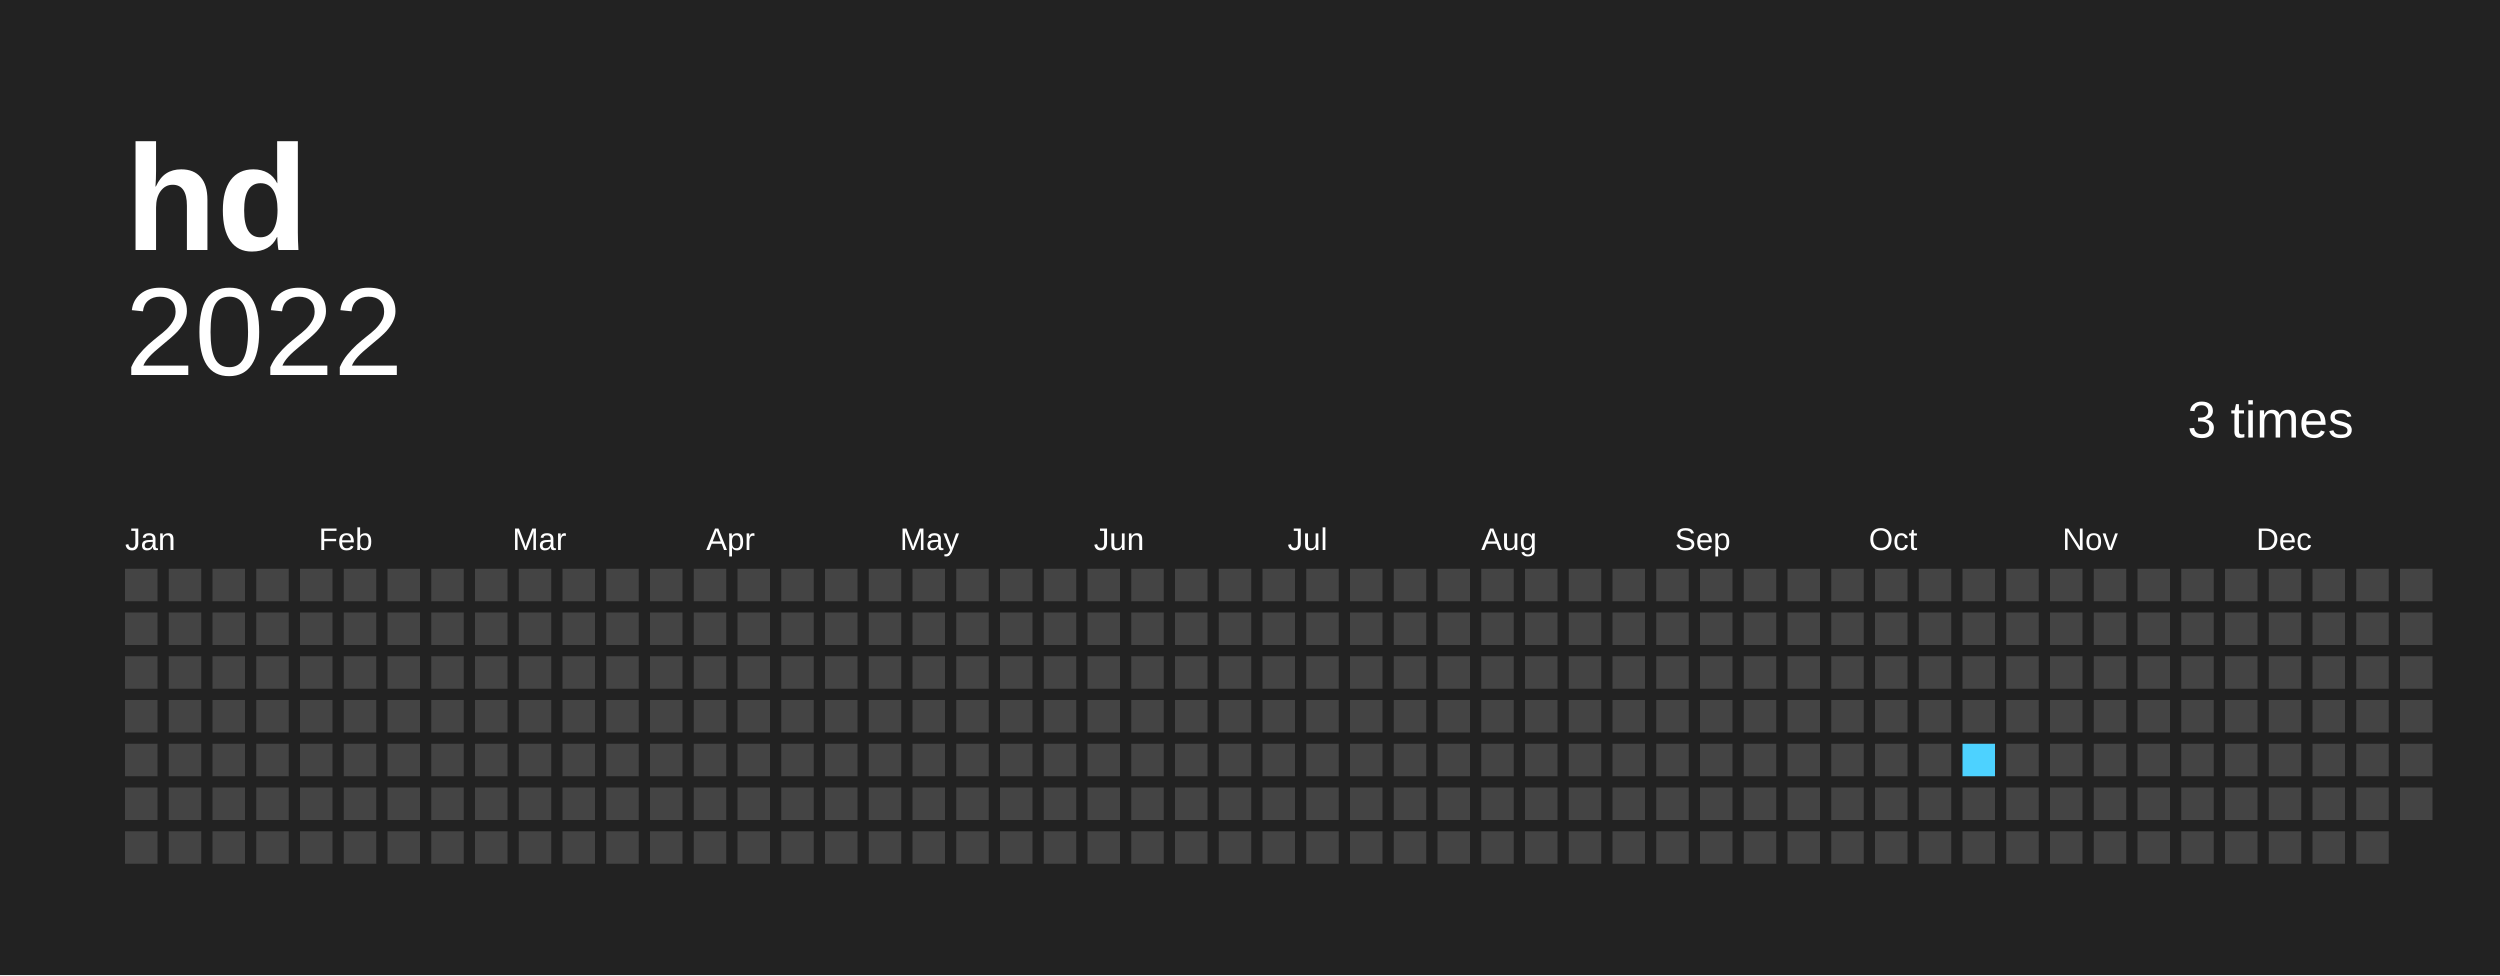
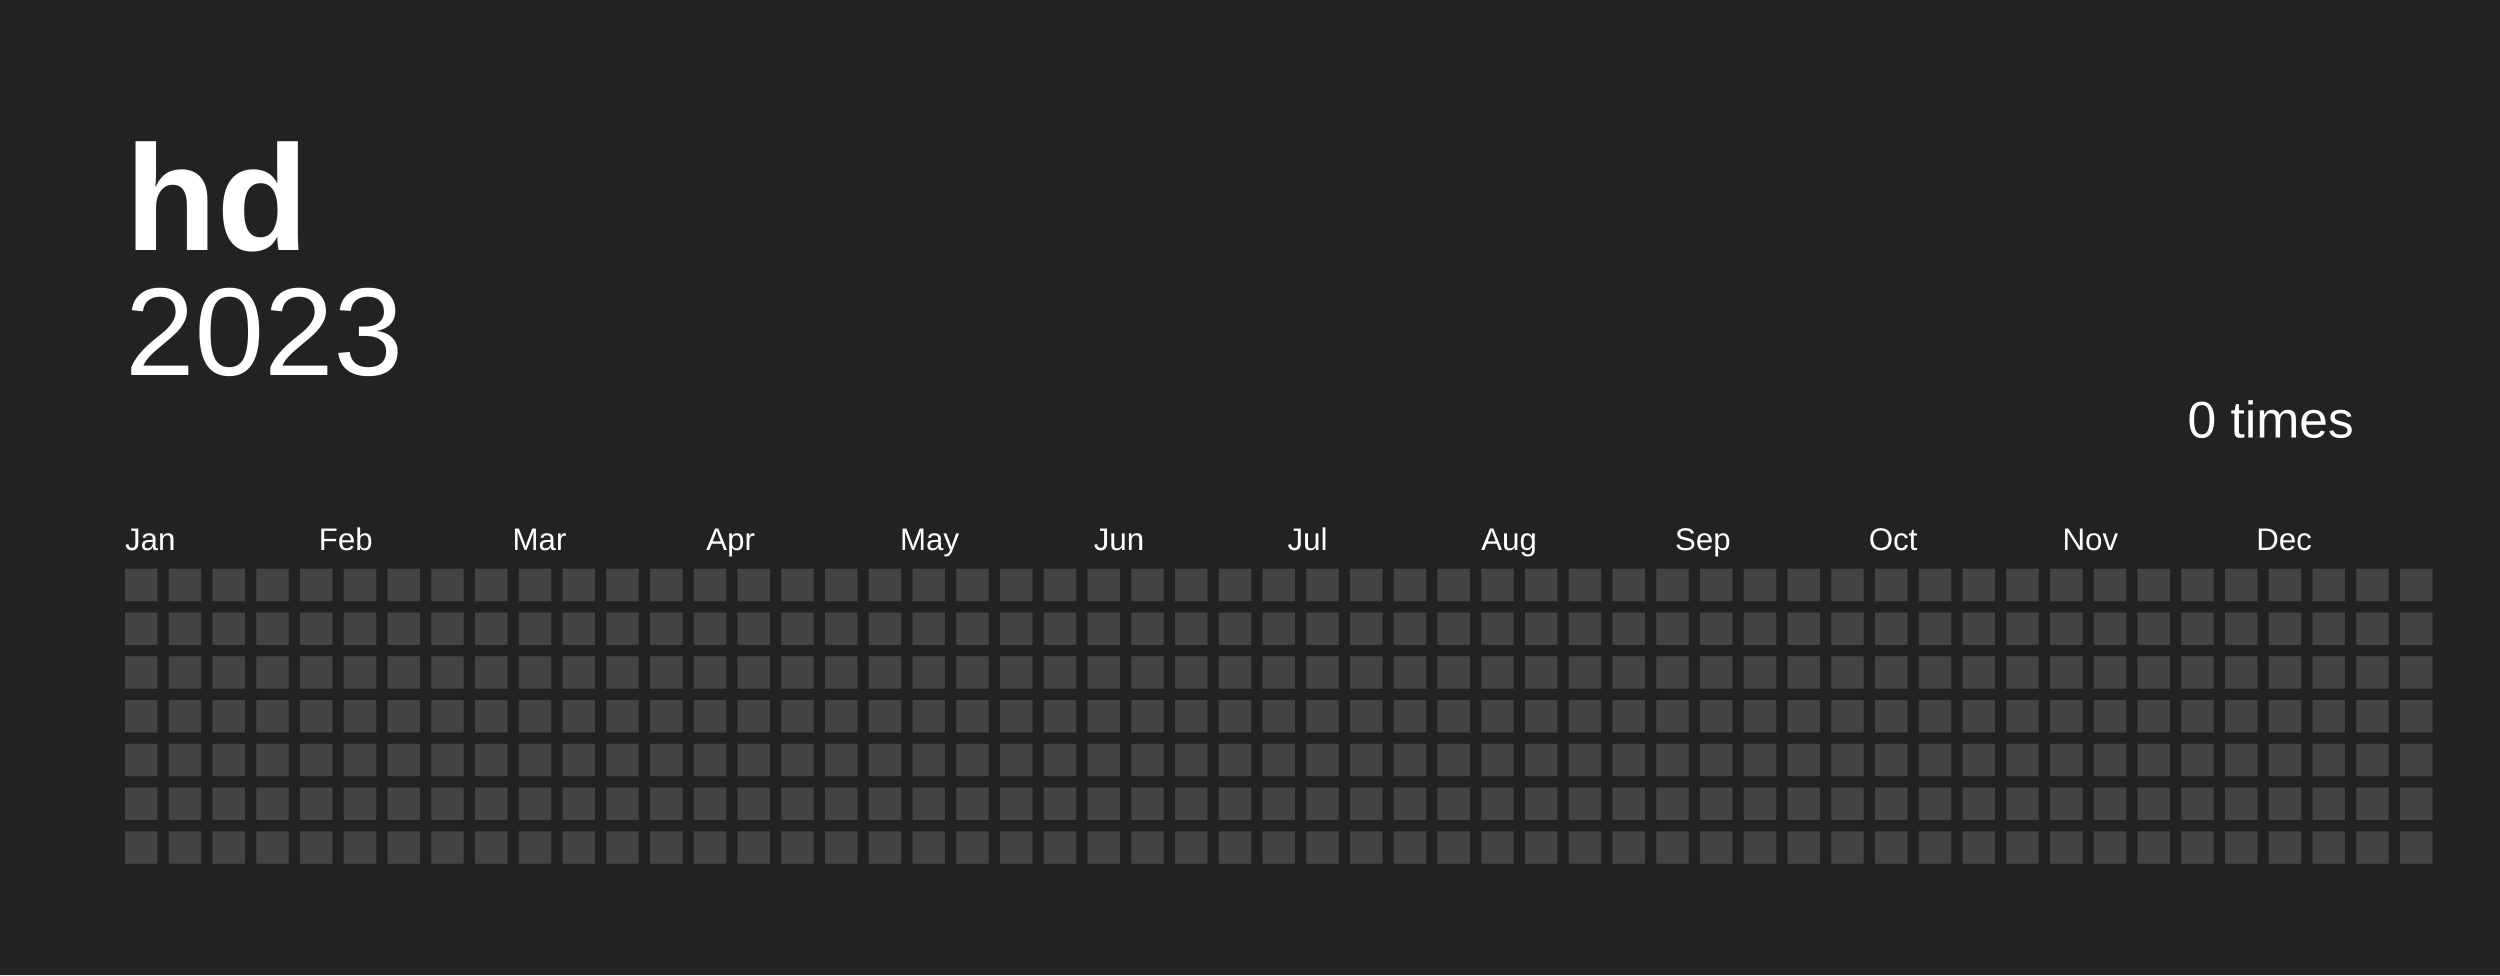
<svg xmlns="http://www.w3.org/2000/svg" baseProfile="full" height="78mm" version="1.1" viewBox="0,0,200,78" width="200mm">
  <defs />
  <rect fill="#222222" height="78" width="200" x="0" y="0" />
  <text fill="#FFFFFF" style="font-size:12px; font-family:Arial; font-weight:bold;" x="10" y="20">hd</text>
-   <text alignment-baseline="hanging" fill="#FFFFFF" style="font-size:10.0px; font-family:Arial;" x="10" y="30">2022</text>
-   <text alignment-baseline="hanging" fill="#FFFFFF" style="font-size:4.125px; font-family:Arial;" x="175" y="35">3 times</text>
+   <text alignment-baseline="hanging" fill="#FFFFFF" style="font-size:10.0px; font-family:Arial;" x="10" y="30">2023</text>
+   <text alignment-baseline="hanging" fill="#FFFFFF" style="font-size:4.125px; font-family:Arial;" x="175" y="35">0 times</text>
  <text fill="#FFFFFF" style="font-size:2.5px; font-family:Arial" x="10.0" y="44">Jan</text>
  <text fill="#FFFFFF" style="font-size:2.5px; font-family:Arial" x="25.5" y="44">Feb</text>
  <text fill="#FFFFFF" style="font-size:2.5px; font-family:Arial" x="41.0" y="44">Mar</text>
  <text fill="#FFFFFF" style="font-size:2.5px; font-family:Arial" x="56.5" y="44">Apr</text>
  <text fill="#FFFFFF" style="font-size:2.5px; font-family:Arial" x="72.0" y="44">May</text>
  <text fill="#FFFFFF" style="font-size:2.5px; font-family:Arial" x="87.5" y="44">Jun</text>
  <text fill="#FFFFFF" style="font-size:2.5px; font-family:Arial" x="103.0" y="44">Jul</text>
  <text fill="#FFFFFF" style="font-size:2.5px; font-family:Arial" x="118.5" y="44">Aug</text>
  <text fill="#FFFFFF" style="font-size:2.5px; font-family:Arial" x="134.0" y="44">Sep</text>
  <text fill="#FFFFFF" style="font-size:2.5px; font-family:Arial" x="149.5" y="44">Oct</text>
  <text fill="#FFFFFF" style="font-size:2.5px; font-family:Arial" x="165.0" y="44">Nov</text>
  <text fill="#FFFFFF" style="font-size:2.5px; font-family:Arial" x="180.5" y="44">Dec</text>
  <rect fill="#444444" height="2.6" width="2.6" x="10.0" y="45.5" />
  <rect fill="#444444" height="2.6" width="2.6" x="10.0" y="49.0" />
  <rect fill="#444444" height="2.6" width="2.6" x="10.0" y="52.5" />
  <rect fill="#444444" height="2.6" width="2.6" x="10.0" y="56.0" />
  <rect fill="#444444" height="2.6" width="2.6" x="10.0" y="59.5" />
  <rect fill="#444444" height="2.6" width="2.6" x="10.0" y="63.0" />
  <rect fill="#444444" height="2.6" width="2.6" x="10.0" y="66.5" />
  <rect fill="#444444" height="2.6" width="2.6" x="13.5" y="45.5" />
  <rect fill="#444444" height="2.6" width="2.6" x="13.5" y="49.0" />
  <rect fill="#444444" height="2.6" width="2.6" x="13.5" y="52.5" />
  <rect fill="#444444" height="2.6" width="2.6" x="13.5" y="56.0" />
  <rect fill="#444444" height="2.6" width="2.6" x="13.5" y="59.5" />
  <rect fill="#444444" height="2.6" width="2.6" x="13.5" y="63.0" />
  <rect fill="#444444" height="2.6" width="2.6" x="13.5" y="66.5" />
  <rect fill="#444444" height="2.6" width="2.6" x="17.0" y="45.5" />
  <rect fill="#444444" height="2.6" width="2.6" x="17.0" y="49.0" />
  <rect fill="#444444" height="2.6" width="2.6" x="17.0" y="52.5" />
  <rect fill="#444444" height="2.6" width="2.6" x="17.0" y="56.0" />
  <rect fill="#444444" height="2.6" width="2.6" x="17.0" y="59.5" />
  <rect fill="#444444" height="2.6" width="2.6" x="17.0" y="63.0" />
  <rect fill="#444444" height="2.6" width="2.6" x="17.0" y="66.5" />
  <rect fill="#444444" height="2.6" width="2.6" x="20.5" y="45.5" />
  <rect fill="#444444" height="2.6" width="2.6" x="20.5" y="49.0" />
  <rect fill="#444444" height="2.6" width="2.6" x="20.5" y="52.5" />
  <rect fill="#444444" height="2.6" width="2.6" x="20.5" y="56.0" />
  <rect fill="#444444" height="2.6" width="2.6" x="20.5" y="59.5" />
  <rect fill="#444444" height="2.6" width="2.6" x="20.5" y="63.0" />
  <rect fill="#444444" height="2.6" width="2.6" x="20.5" y="66.5" />
  <rect fill="#444444" height="2.6" width="2.6" x="24.0" y="45.5" />
  <rect fill="#444444" height="2.6" width="2.6" x="24.0" y="49.0" />
  <rect fill="#444444" height="2.6" width="2.6" x="24.0" y="52.5" />
  <rect fill="#444444" height="2.6" width="2.6" x="24.0" y="56.0" />
  <rect fill="#444444" height="2.6" width="2.6" x="24.0" y="59.5" />
  <rect fill="#444444" height="2.6" width="2.6" x="24.0" y="63.0" />
  <rect fill="#444444" height="2.6" width="2.6" x="24.0" y="66.5" />
  <rect fill="#444444" height="2.6" width="2.6" x="27.5" y="45.5" />
  <rect fill="#444444" height="2.6" width="2.6" x="27.5" y="49.0" />
  <rect fill="#444444" height="2.6" width="2.6" x="27.5" y="52.5" />
  <rect fill="#444444" height="2.6" width="2.6" x="27.5" y="56.0" />
  <rect fill="#444444" height="2.6" width="2.6" x="27.5" y="59.5" />
  <rect fill="#444444" height="2.6" width="2.6" x="27.5" y="63.0" />
  <rect fill="#444444" height="2.6" width="2.6" x="27.5" y="66.5" />
  <rect fill="#444444" height="2.6" width="2.6" x="31.0" y="45.5" />
  <rect fill="#444444" height="2.6" width="2.6" x="31.0" y="49.0" />
  <rect fill="#444444" height="2.6" width="2.6" x="31.0" y="52.5" />
  <rect fill="#444444" height="2.6" width="2.6" x="31.0" y="56.0" />
  <rect fill="#444444" height="2.6" width="2.6" x="31.0" y="59.5" />
  <rect fill="#444444" height="2.6" width="2.6" x="31.0" y="63.0" />
  <rect fill="#444444" height="2.6" width="2.6" x="31.0" y="66.5" />
  <rect fill="#444444" height="2.6" width="2.6" x="34.5" y="45.5" />
  <rect fill="#444444" height="2.6" width="2.6" x="34.5" y="49.0" />
  <rect fill="#444444" height="2.6" width="2.6" x="34.5" y="52.5" />
  <rect fill="#444444" height="2.6" width="2.6" x="34.5" y="56.0" />
  <rect fill="#444444" height="2.6" width="2.6" x="34.5" y="59.5" />
  <rect fill="#444444" height="2.6" width="2.6" x="34.5" y="63.0" />
  <rect fill="#444444" height="2.6" width="2.6" x="34.5" y="66.5" />
  <rect fill="#444444" height="2.6" width="2.6" x="38.0" y="45.5" />
  <rect fill="#444444" height="2.6" width="2.6" x="38.0" y="49.0" />
  <rect fill="#444444" height="2.6" width="2.6" x="38.0" y="52.5" />
  <rect fill="#444444" height="2.6" width="2.6" x="38.0" y="56.0" />
  <rect fill="#444444" height="2.6" width="2.6" x="38.0" y="59.5" />
  <rect fill="#444444" height="2.6" width="2.6" x="38.0" y="63.0" />
  <rect fill="#444444" height="2.6" width="2.6" x="38.0" y="66.5" />
  <rect fill="#444444" height="2.6" width="2.6" x="41.5" y="45.5" />
  <rect fill="#444444" height="2.6" width="2.6" x="41.5" y="49.0" />
  <rect fill="#444444" height="2.6" width="2.6" x="41.5" y="52.5" />
  <rect fill="#444444" height="2.6" width="2.6" x="41.5" y="56.0" />
  <rect fill="#444444" height="2.6" width="2.6" x="41.5" y="59.5" />
  <rect fill="#444444" height="2.6" width="2.6" x="41.5" y="63.0" />
  <rect fill="#444444" height="2.6" width="2.6" x="41.5" y="66.5" />
  <rect fill="#444444" height="2.6" width="2.6" x="45.0" y="45.5" />
  <rect fill="#444444" height="2.6" width="2.6" x="45.0" y="49.0" />
  <rect fill="#444444" height="2.6" width="2.6" x="45.0" y="52.5" />
  <rect fill="#444444" height="2.6" width="2.6" x="45.0" y="56.0" />
  <rect fill="#444444" height="2.6" width="2.6" x="45.0" y="59.5" />
  <rect fill="#444444" height="2.6" width="2.6" x="45.0" y="63.0" />
  <rect fill="#444444" height="2.6" width="2.6" x="45.0" y="66.5" />
  <rect fill="#444444" height="2.6" width="2.6" x="48.5" y="45.5" />
  <rect fill="#444444" height="2.6" width="2.6" x="48.5" y="49.0" />
  <rect fill="#444444" height="2.6" width="2.6" x="48.5" y="52.5" />
  <rect fill="#444444" height="2.6" width="2.6" x="48.5" y="56.0" />
  <rect fill="#444444" height="2.6" width="2.6" x="48.5" y="59.5" />
  <rect fill="#444444" height="2.6" width="2.6" x="48.5" y="63.0" />
  <rect fill="#444444" height="2.6" width="2.6" x="48.5" y="66.5" />
  <rect fill="#444444" height="2.6" width="2.6" x="52.0" y="45.5" />
  <rect fill="#444444" height="2.6" width="2.6" x="52.0" y="49.0" />
  <rect fill="#444444" height="2.6" width="2.6" x="52.0" y="52.5" />
  <rect fill="#444444" height="2.6" width="2.6" x="52.0" y="56.0" />
  <rect fill="#444444" height="2.6" width="2.6" x="52.0" y="59.5" />
  <rect fill="#444444" height="2.6" width="2.6" x="52.0" y="63.0" />
  <rect fill="#444444" height="2.6" width="2.6" x="52.0" y="66.5" />
  <rect fill="#444444" height="2.6" width="2.6" x="55.5" y="45.5" />
  <rect fill="#444444" height="2.6" width="2.6" x="55.5" y="49.0" />
  <rect fill="#444444" height="2.6" width="2.6" x="55.5" y="52.5" />
  <rect fill="#444444" height="2.6" width="2.6" x="55.5" y="56.0" />
  <rect fill="#444444" height="2.6" width="2.6" x="55.5" y="59.5" />
  <rect fill="#444444" height="2.6" width="2.6" x="55.5" y="63.0" />
  <rect fill="#444444" height="2.6" width="2.6" x="55.5" y="66.5" />
  <rect fill="#444444" height="2.6" width="2.6" x="59.0" y="45.5" />
  <rect fill="#444444" height="2.6" width="2.6" x="59.0" y="49.0" />
  <rect fill="#444444" height="2.6" width="2.6" x="59.0" y="52.5" />
  <rect fill="#444444" height="2.6" width="2.6" x="59.0" y="56.0" />
  <rect fill="#444444" height="2.6" width="2.6" x="59.0" y="59.5" />
  <rect fill="#444444" height="2.6" width="2.6" x="59.0" y="63.0" />
  <rect fill="#444444" height="2.6" width="2.6" x="59.0" y="66.5" />
  <rect fill="#444444" height="2.6" width="2.6" x="62.5" y="45.5" />
  <rect fill="#444444" height="2.6" width="2.6" x="62.5" y="49.0" />
  <rect fill="#444444" height="2.6" width="2.6" x="62.5" y="52.5" />
  <rect fill="#444444" height="2.6" width="2.6" x="62.5" y="56.0" />
  <rect fill="#444444" height="2.6" width="2.6" x="62.5" y="59.5" />
  <rect fill="#444444" height="2.6" width="2.6" x="62.5" y="63.0" />
  <rect fill="#444444" height="2.6" width="2.6" x="62.5" y="66.5" />
  <rect fill="#444444" height="2.6" width="2.6" x="66.0" y="45.5" />
  <rect fill="#444444" height="2.6" width="2.6" x="66.0" y="49.0" />
  <rect fill="#444444" height="2.6" width="2.6" x="66.0" y="52.5" />
  <rect fill="#444444" height="2.6" width="2.6" x="66.0" y="56.0" />
  <rect fill="#444444" height="2.6" width="2.6" x="66.0" y="59.5" />
  <rect fill="#444444" height="2.6" width="2.6" x="66.0" y="63.0" />
  <rect fill="#444444" height="2.6" width="2.6" x="66.0" y="66.5" />
  <rect fill="#444444" height="2.6" width="2.6" x="69.5" y="45.5" />
  <rect fill="#444444" height="2.6" width="2.6" x="69.5" y="49.0" />
  <rect fill="#444444" height="2.6" width="2.6" x="69.5" y="52.5" />
  <rect fill="#444444" height="2.6" width="2.6" x="69.5" y="56.0" />
  <rect fill="#444444" height="2.6" width="2.6" x="69.5" y="59.5" />
  <rect fill="#444444" height="2.6" width="2.6" x="69.5" y="63.0" />
  <rect fill="#444444" height="2.6" width="2.6" x="69.5" y="66.5" />
  <rect fill="#444444" height="2.6" width="2.6" x="73.0" y="45.5" />
  <rect fill="#444444" height="2.6" width="2.6" x="73.0" y="49.0" />
  <rect fill="#444444" height="2.6" width="2.6" x="73.0" y="52.5" />
  <rect fill="#444444" height="2.6" width="2.6" x="73.0" y="56.0" />
  <rect fill="#444444" height="2.6" width="2.6" x="73.0" y="59.5" />
  <rect fill="#444444" height="2.6" width="2.6" x="73.0" y="63.0" />
  <rect fill="#444444" height="2.6" width="2.6" x="73.0" y="66.5" />
  <rect fill="#444444" height="2.6" width="2.6" x="76.5" y="45.5" />
  <rect fill="#444444" height="2.6" width="2.6" x="76.5" y="49.0" />
  <rect fill="#444444" height="2.6" width="2.6" x="76.5" y="52.5" />
  <rect fill="#444444" height="2.6" width="2.6" x="76.5" y="56.0" />
  <rect fill="#444444" height="2.6" width="2.6" x="76.5" y="59.5" />
  <rect fill="#444444" height="2.6" width="2.6" x="76.5" y="63.0" />
  <rect fill="#444444" height="2.6" width="2.6" x="76.5" y="66.5" />
  <rect fill="#444444" height="2.6" width="2.6" x="80.0" y="45.5" />
  <rect fill="#444444" height="2.6" width="2.6" x="80.0" y="49.0" />
  <rect fill="#444444" height="2.6" width="2.6" x="80.0" y="52.5" />
  <rect fill="#444444" height="2.6" width="2.6" x="80.0" y="56.0" />
  <rect fill="#444444" height="2.6" width="2.6" x="80.0" y="59.5" />
  <rect fill="#444444" height="2.6" width="2.6" x="80.0" y="63.0" />
  <rect fill="#444444" height="2.6" width="2.6" x="80.0" y="66.5" />
  <rect fill="#444444" height="2.6" width="2.6" x="83.5" y="45.5" />
  <rect fill="#444444" height="2.6" width="2.6" x="83.5" y="49.0" />
  <rect fill="#444444" height="2.6" width="2.6" x="83.5" y="52.5" />
  <rect fill="#444444" height="2.6" width="2.6" x="83.5" y="56.0" />
  <rect fill="#444444" height="2.6" width="2.6" x="83.5" y="59.5" />
  <rect fill="#444444" height="2.6" width="2.6" x="83.5" y="63.0" />
  <rect fill="#444444" height="2.6" width="2.6" x="83.5" y="66.5" />
  <rect fill="#444444" height="2.6" width="2.6" x="87.0" y="45.5" />
  <rect fill="#444444" height="2.6" width="2.6" x="87.0" y="49.0" />
  <rect fill="#444444" height="2.6" width="2.6" x="87.0" y="52.5" />
  <rect fill="#444444" height="2.6" width="2.6" x="87.0" y="56.0" />
  <rect fill="#444444" height="2.6" width="2.6" x="87.0" y="59.5" />
  <rect fill="#444444" height="2.6" width="2.6" x="87.0" y="63.0" />
  <rect fill="#444444" height="2.6" width="2.6" x="87.0" y="66.5" />
  <rect fill="#444444" height="2.6" width="2.6" x="90.5" y="45.5" />
  <rect fill="#444444" height="2.6" width="2.6" x="90.5" y="49.0" />
  <rect fill="#444444" height="2.6" width="2.6" x="90.5" y="52.5" />
  <rect fill="#444444" height="2.6" width="2.6" x="90.5" y="56.0" />
  <rect fill="#444444" height="2.6" width="2.6" x="90.5" y="59.5" />
  <rect fill="#444444" height="2.6" width="2.6" x="90.5" y="63.0" />
  <rect fill="#444444" height="2.6" width="2.6" x="90.5" y="66.5" />
  <rect fill="#444444" height="2.6" width="2.6" x="94.0" y="45.5" />
  <rect fill="#444444" height="2.6" width="2.6" x="94.0" y="49.0" />
  <rect fill="#444444" height="2.6" width="2.6" x="94.0" y="52.5" />
  <rect fill="#444444" height="2.6" width="2.6" x="94.0" y="56.0" />
  <rect fill="#444444" height="2.6" width="2.6" x="94.0" y="59.5" />
  <rect fill="#444444" height="2.6" width="2.6" x="94.0" y="63.0" />
  <rect fill="#444444" height="2.6" width="2.6" x="94.0" y="66.5" />
  <rect fill="#444444" height="2.6" width="2.6" x="97.5" y="45.5" />
  <rect fill="#444444" height="2.6" width="2.6" x="97.5" y="49.0" />
  <rect fill="#444444" height="2.6" width="2.6" x="97.5" y="52.5" />
  <rect fill="#444444" height="2.6" width="2.6" x="97.5" y="56.0" />
  <rect fill="#444444" height="2.6" width="2.6" x="97.5" y="59.5" />
  <rect fill="#444444" height="2.6" width="2.6" x="97.5" y="63.0" />
  <rect fill="#444444" height="2.6" width="2.6" x="97.5" y="66.5" />
  <rect fill="#444444" height="2.6" width="2.6" x="101.0" y="45.5" />
  <rect fill="#444444" height="2.6" width="2.6" x="101.0" y="49.0" />
  <rect fill="#444444" height="2.6" width="2.6" x="101.0" y="52.5" />
  <rect fill="#444444" height="2.6" width="2.6" x="101.0" y="56.0" />
  <rect fill="#444444" height="2.6" width="2.6" x="101.0" y="59.5" />
  <rect fill="#444444" height="2.6" width="2.6" x="101.0" y="63.0" />
  <rect fill="#444444" height="2.6" width="2.6" x="101.0" y="66.5" />
  <rect fill="#444444" height="2.6" width="2.6" x="104.5" y="45.5" />
  <rect fill="#444444" height="2.6" width="2.6" x="104.5" y="49.0" />
  <rect fill="#444444" height="2.6" width="2.6" x="104.5" y="52.5" />
  <rect fill="#444444" height="2.6" width="2.6" x="104.5" y="56.0" />
  <rect fill="#444444" height="2.6" width="2.6" x="104.5" y="59.5" />
  <rect fill="#444444" height="2.6" width="2.6" x="104.5" y="63.0" />
  <rect fill="#444444" height="2.6" width="2.6" x="104.5" y="66.5" />
  <rect fill="#444444" height="2.6" width="2.6" x="108.0" y="45.5" />
  <rect fill="#444444" height="2.6" width="2.6" x="108.0" y="49.0" />
  <rect fill="#444444" height="2.6" width="2.6" x="108.0" y="52.5" />
  <rect fill="#444444" height="2.6" width="2.6" x="108.0" y="56.0" />
  <rect fill="#444444" height="2.6" width="2.6" x="108.0" y="59.5" />
  <rect fill="#444444" height="2.6" width="2.6" x="108.0" y="63.0" />
  <rect fill="#444444" height="2.6" width="2.6" x="108.0" y="66.5" />
  <rect fill="#444444" height="2.6" width="2.6" x="111.5" y="45.5" />
  <rect fill="#444444" height="2.6" width="2.6" x="111.5" y="49.0" />
  <rect fill="#444444" height="2.6" width="2.6" x="111.5" y="52.5" />
  <rect fill="#444444" height="2.6" width="2.6" x="111.5" y="56.0" />
  <rect fill="#444444" height="2.6" width="2.6" x="111.5" y="59.5" />
  <rect fill="#444444" height="2.6" width="2.6" x="111.5" y="63.0" />
  <rect fill="#444444" height="2.6" width="2.6" x="111.5" y="66.5" />
  <rect fill="#444444" height="2.6" width="2.6" x="115.0" y="45.5" />
  <rect fill="#444444" height="2.6" width="2.6" x="115.0" y="49.0" />
  <rect fill="#444444" height="2.6" width="2.6" x="115.0" y="52.5" />
  <rect fill="#444444" height="2.6" width="2.6" x="115.0" y="56.0" />
  <rect fill="#444444" height="2.6" width="2.6" x="115.0" y="59.5" />
  <rect fill="#444444" height="2.6" width="2.6" x="115.0" y="63.0" />
  <rect fill="#444444" height="2.6" width="2.6" x="115.0" y="66.5" />
  <rect fill="#444444" height="2.6" width="2.6" x="118.5" y="45.5" />
  <rect fill="#444444" height="2.6" width="2.6" x="118.5" y="49.0" />
  <rect fill="#444444" height="2.6" width="2.6" x="118.5" y="52.5" />
  <rect fill="#444444" height="2.6" width="2.6" x="118.5" y="56.0" />
  <rect fill="#444444" height="2.6" width="2.6" x="118.5" y="59.5" />
  <rect fill="#444444" height="2.6" width="2.6" x="118.5" y="63.0" />
  <rect fill="#444444" height="2.6" width="2.6" x="118.5" y="66.5" />
  <rect fill="#444444" height="2.6" width="2.6" x="122.0" y="45.5" />
  <rect fill="#444444" height="2.6" width="2.6" x="122.0" y="49.0" />
  <rect fill="#444444" height="2.6" width="2.6" x="122.0" y="52.5" />
  <rect fill="#444444" height="2.6" width="2.6" x="122.0" y="56.0" />
  <rect fill="#444444" height="2.6" width="2.6" x="122.0" y="59.5" />
  <rect fill="#444444" height="2.6" width="2.6" x="122.0" y="63.0" />
  <rect fill="#444444" height="2.6" width="2.6" x="122.0" y="66.5" />
  <rect fill="#444444" height="2.6" width="2.6" x="125.5" y="45.5" />
  <rect fill="#444444" height="2.6" width="2.6" x="125.5" y="49.0" />
  <rect fill="#444444" height="2.6" width="2.6" x="125.5" y="52.5" />
  <rect fill="#444444" height="2.6" width="2.6" x="125.5" y="56.0" />
  <rect fill="#444444" height="2.6" width="2.6" x="125.5" y="59.5" />
  <rect fill="#444444" height="2.6" width="2.6" x="125.5" y="63.0" />
  <rect fill="#444444" height="2.6" width="2.6" x="125.5" y="66.5" />
  <rect fill="#444444" height="2.6" width="2.6" x="129.0" y="45.5" />
  <rect fill="#444444" height="2.6" width="2.6" x="129.0" y="49.0" />
  <rect fill="#444444" height="2.6" width="2.6" x="129.0" y="52.5" />
  <rect fill="#444444" height="2.6" width="2.6" x="129.0" y="56.0" />
  <rect fill="#444444" height="2.6" width="2.6" x="129.0" y="59.5" />
  <rect fill="#444444" height="2.6" width="2.6" x="129.0" y="63.0" />
  <rect fill="#444444" height="2.6" width="2.6" x="129.0" y="66.5" />
  <rect fill="#444444" height="2.6" width="2.6" x="132.5" y="45.5" />
  <rect fill="#444444" height="2.6" width="2.6" x="132.5" y="49.0" />
  <rect fill="#444444" height="2.6" width="2.6" x="132.5" y="52.5" />
  <rect fill="#444444" height="2.6" width="2.6" x="132.5" y="56.0" />
  <rect fill="#444444" height="2.6" width="2.6" x="132.5" y="59.5" />
  <rect fill="#444444" height="2.6" width="2.6" x="132.5" y="63.0" />
  <rect fill="#444444" height="2.6" width="2.6" x="132.5" y="66.5" />
  <rect fill="#444444" height="2.6" width="2.6" x="136.0" y="45.5" />
  <rect fill="#444444" height="2.6" width="2.6" x="136.0" y="49.0" />
  <rect fill="#444444" height="2.6" width="2.6" x="136.0" y="52.5" />
  <rect fill="#444444" height="2.6" width="2.6" x="136.0" y="56.0" />
  <rect fill="#444444" height="2.6" width="2.6" x="136.0" y="59.5" />
  <rect fill="#444444" height="2.6" width="2.6" x="136.0" y="63.0" />
  <rect fill="#444444" height="2.6" width="2.6" x="136.0" y="66.5" />
  <rect fill="#444444" height="2.6" width="2.6" x="139.5" y="45.5" />
  <rect fill="#444444" height="2.6" width="2.6" x="139.5" y="49.0" />
  <rect fill="#444444" height="2.6" width="2.6" x="139.5" y="52.5" />
  <rect fill="#444444" height="2.6" width="2.6" x="139.5" y="56.0" />
  <rect fill="#444444" height="2.6" width="2.6" x="139.5" y="59.5" />
  <rect fill="#444444" height="2.6" width="2.6" x="139.5" y="63.0" />
  <rect fill="#444444" height="2.6" width="2.6" x="139.5" y="66.5" />
  <rect fill="#444444" height="2.6" width="2.6" x="143.0" y="45.5" />
  <rect fill="#444444" height="2.6" width="2.6" x="143.0" y="49.0" />
  <rect fill="#444444" height="2.6" width="2.6" x="143.0" y="52.5" />
  <rect fill="#444444" height="2.6" width="2.6" x="143.0" y="56.0" />
  <rect fill="#444444" height="2.6" width="2.6" x="143.0" y="59.5" />
  <rect fill="#444444" height="2.6" width="2.6" x="143.0" y="63.0" />
  <rect fill="#444444" height="2.6" width="2.6" x="143.0" y="66.5" />
  <rect fill="#444444" height="2.6" width="2.6" x="146.5" y="45.5" />
  <rect fill="#444444" height="2.6" width="2.6" x="146.5" y="49.0" />
  <rect fill="#444444" height="2.6" width="2.6" x="146.5" y="52.5" />
  <rect fill="#444444" height="2.6" width="2.6" x="146.5" y="56.0" />
  <rect fill="#444444" height="2.6" width="2.6" x="146.5" y="59.5" />
  <rect fill="#444444" height="2.6" width="2.6" x="146.5" y="63.0" />
  <rect fill="#444444" height="2.6" width="2.6" x="146.5" y="66.5" />
  <rect fill="#444444" height="2.6" width="2.6" x="150.0" y="45.5" />
  <rect fill="#444444" height="2.6" width="2.6" x="150.0" y="49.0" />
  <rect fill="#444444" height="2.6" width="2.6" x="150.0" y="52.5" />
  <rect fill="#444444" height="2.6" width="2.6" x="150.0" y="56.0" />
  <rect fill="#444444" height="2.6" width="2.6" x="150.0" y="59.5" />
  <rect fill="#444444" height="2.6" width="2.6" x="150.0" y="63.0" />
  <rect fill="#444444" height="2.6" width="2.6" x="150.0" y="66.5" />
  <rect fill="#444444" height="2.6" width="2.6" x="153.5" y="45.5" />
  <rect fill="#444444" height="2.6" width="2.6" x="153.5" y="49.0" />
  <rect fill="#444444" height="2.6" width="2.6" x="153.5" y="52.5" />
  <rect fill="#444444" height="2.6" width="2.6" x="153.5" y="56.0" />
  <rect fill="#444444" height="2.6" width="2.6" x="153.5" y="59.5" />
  <rect fill="#444444" height="2.6" width="2.6" x="153.5" y="63.0" />
  <rect fill="#444444" height="2.6" width="2.6" x="153.5" y="66.5" />
  <rect fill="#444444" height="2.6" width="2.6" x="157.0" y="45.5" />
  <rect fill="#444444" height="2.6" width="2.6" x="157.0" y="49.0" />
  <rect fill="#444444" height="2.6" width="2.6" x="157.0" y="52.5" />
  <rect fill="#444444" height="2.6" width="2.6" x="157.0" y="56.0" />
-   <rect fill="#4DD2FF" height="2.6" width="2.6" x="157.0" y="59.5" />
+   <rect fill="#444444" height="2.6" width="2.6" x="157.0" y="59.5" />
  <rect fill="#444444" height="2.6" width="2.6" x="157.0" y="63.0" />
  <rect fill="#444444" height="2.6" width="2.6" x="157.0" y="66.5" />
  <rect fill="#444444" height="2.6" width="2.6" x="160.5" y="45.5" />
  <rect fill="#444444" height="2.6" width="2.6" x="160.5" y="49.0" />
  <rect fill="#444444" height="2.6" width="2.6" x="160.5" y="52.5" />
  <rect fill="#444444" height="2.6" width="2.6" x="160.5" y="56.0" />
  <rect fill="#444444" height="2.6" width="2.6" x="160.5" y="59.5" />
  <rect fill="#444444" height="2.6" width="2.6" x="160.5" y="63.0" />
  <rect fill="#444444" height="2.6" width="2.6" x="160.5" y="66.5" />
  <rect fill="#444444" height="2.6" width="2.6" x="164.0" y="45.5" />
  <rect fill="#444444" height="2.6" width="2.6" x="164.0" y="49.0" />
  <rect fill="#444444" height="2.6" width="2.6" x="164.0" y="52.5" />
  <rect fill="#444444" height="2.6" width="2.6" x="164.0" y="56.0" />
  <rect fill="#444444" height="2.6" width="2.6" x="164.0" y="59.5" />
  <rect fill="#444444" height="2.6" width="2.6" x="164.0" y="63.0" />
  <rect fill="#444444" height="2.6" width="2.6" x="164.0" y="66.5" />
  <rect fill="#444444" height="2.6" width="2.6" x="167.5" y="45.5" />
  <rect fill="#444444" height="2.6" width="2.6" x="167.5" y="49.0" />
  <rect fill="#444444" height="2.6" width="2.6" x="167.5" y="52.5" />
  <rect fill="#444444" height="2.6" width="2.6" x="167.5" y="56.0" />
  <rect fill="#444444" height="2.6" width="2.6" x="167.5" y="59.5" />
  <rect fill="#444444" height="2.6" width="2.6" x="167.5" y="63.0" />
  <rect fill="#444444" height="2.6" width="2.6" x="167.5" y="66.5" />
  <rect fill="#444444" height="2.6" width="2.6" x="171.0" y="45.5" />
  <rect fill="#444444" height="2.6" width="2.6" x="171.0" y="49.0" />
  <rect fill="#444444" height="2.6" width="2.6" x="171.0" y="52.5" />
  <rect fill="#444444" height="2.6" width="2.6" x="171.0" y="56.0" />
  <rect fill="#444444" height="2.6" width="2.6" x="171.0" y="59.5" />
  <rect fill="#444444" height="2.6" width="2.6" x="171.0" y="63.0" />
  <rect fill="#444444" height="2.6" width="2.6" x="171.0" y="66.5" />
  <rect fill="#444444" height="2.6" width="2.6" x="174.5" y="45.5" />
  <rect fill="#444444" height="2.6" width="2.6" x="174.5" y="49.0" />
  <rect fill="#444444" height="2.6" width="2.6" x="174.5" y="52.5" />
  <rect fill="#444444" height="2.6" width="2.6" x="174.5" y="56.0" />
  <rect fill="#444444" height="2.6" width="2.6" x="174.5" y="59.5" />
  <rect fill="#444444" height="2.6" width="2.6" x="174.5" y="63.0" />
  <rect fill="#444444" height="2.6" width="2.6" x="174.5" y="66.5" />
  <rect fill="#444444" height="2.6" width="2.6" x="178.0" y="45.5" />
  <rect fill="#444444" height="2.6" width="2.6" x="178.0" y="49.0" />
  <rect fill="#444444" height="2.6" width="2.6" x="178.0" y="52.5" />
  <rect fill="#444444" height="2.6" width="2.6" x="178.0" y="56.0" />
  <rect fill="#444444" height="2.6" width="2.6" x="178.0" y="59.5" />
  <rect fill="#444444" height="2.6" width="2.6" x="178.0" y="63.0" />
  <rect fill="#444444" height="2.6" width="2.6" x="178.0" y="66.5" />
  <rect fill="#444444" height="2.6" width="2.6" x="181.5" y="45.5" />
  <rect fill="#444444" height="2.6" width="2.6" x="181.5" y="49.0" />
  <rect fill="#444444" height="2.6" width="2.6" x="181.5" y="52.5" />
  <rect fill="#444444" height="2.6" width="2.6" x="181.5" y="56.0" />
  <rect fill="#444444" height="2.6" width="2.6" x="181.5" y="59.5" />
  <rect fill="#444444" height="2.6" width="2.6" x="181.5" y="63.0" />
  <rect fill="#444444" height="2.6" width="2.6" x="181.5" y="66.5" />
  <rect fill="#444444" height="2.6" width="2.6" x="185.0" y="45.5" />
  <rect fill="#444444" height="2.6" width="2.6" x="185.0" y="49.0" />
  <rect fill="#444444" height="2.6" width="2.6" x="185.0" y="52.5" />
  <rect fill="#444444" height="2.6" width="2.6" x="185.0" y="56.0" />
  <rect fill="#444444" height="2.6" width="2.6" x="185.0" y="59.5" />
  <rect fill="#444444" height="2.6" width="2.6" x="185.0" y="63.0" />
  <rect fill="#444444" height="2.6" width="2.6" x="185.0" y="66.5" />
  <rect fill="#444444" height="2.6" width="2.6" x="188.5" y="45.5" />
  <rect fill="#444444" height="2.6" width="2.6" x="188.5" y="49.0" />
  <rect fill="#444444" height="2.6" width="2.6" x="188.5" y="52.5" />
  <rect fill="#444444" height="2.6" width="2.6" x="188.5" y="56.0" />
  <rect fill="#444444" height="2.6" width="2.6" x="188.5" y="59.5" />
  <rect fill="#444444" height="2.6" width="2.6" x="188.5" y="63.0" />
  <rect fill="#444444" height="2.6" width="2.6" x="188.5" y="66.5" />
  <rect fill="#444444" height="2.6" width="2.6" x="192.0" y="45.5" />
  <rect fill="#444444" height="2.6" width="2.6" x="192.0" y="49.0" />
  <rect fill="#444444" height="2.6" width="2.6" x="192.0" y="52.5" />
  <rect fill="#444444" height="2.6" width="2.6" x="192.0" y="56.0" />
  <rect fill="#444444" height="2.6" width="2.6" x="192.0" y="59.5" />
  <rect fill="#444444" height="2.6" width="2.6" x="192.0" y="63.0" />
+   <rect fill="#444444" height="2.6" width="2.6" x="192.0" y="66.5" />
</svg>
